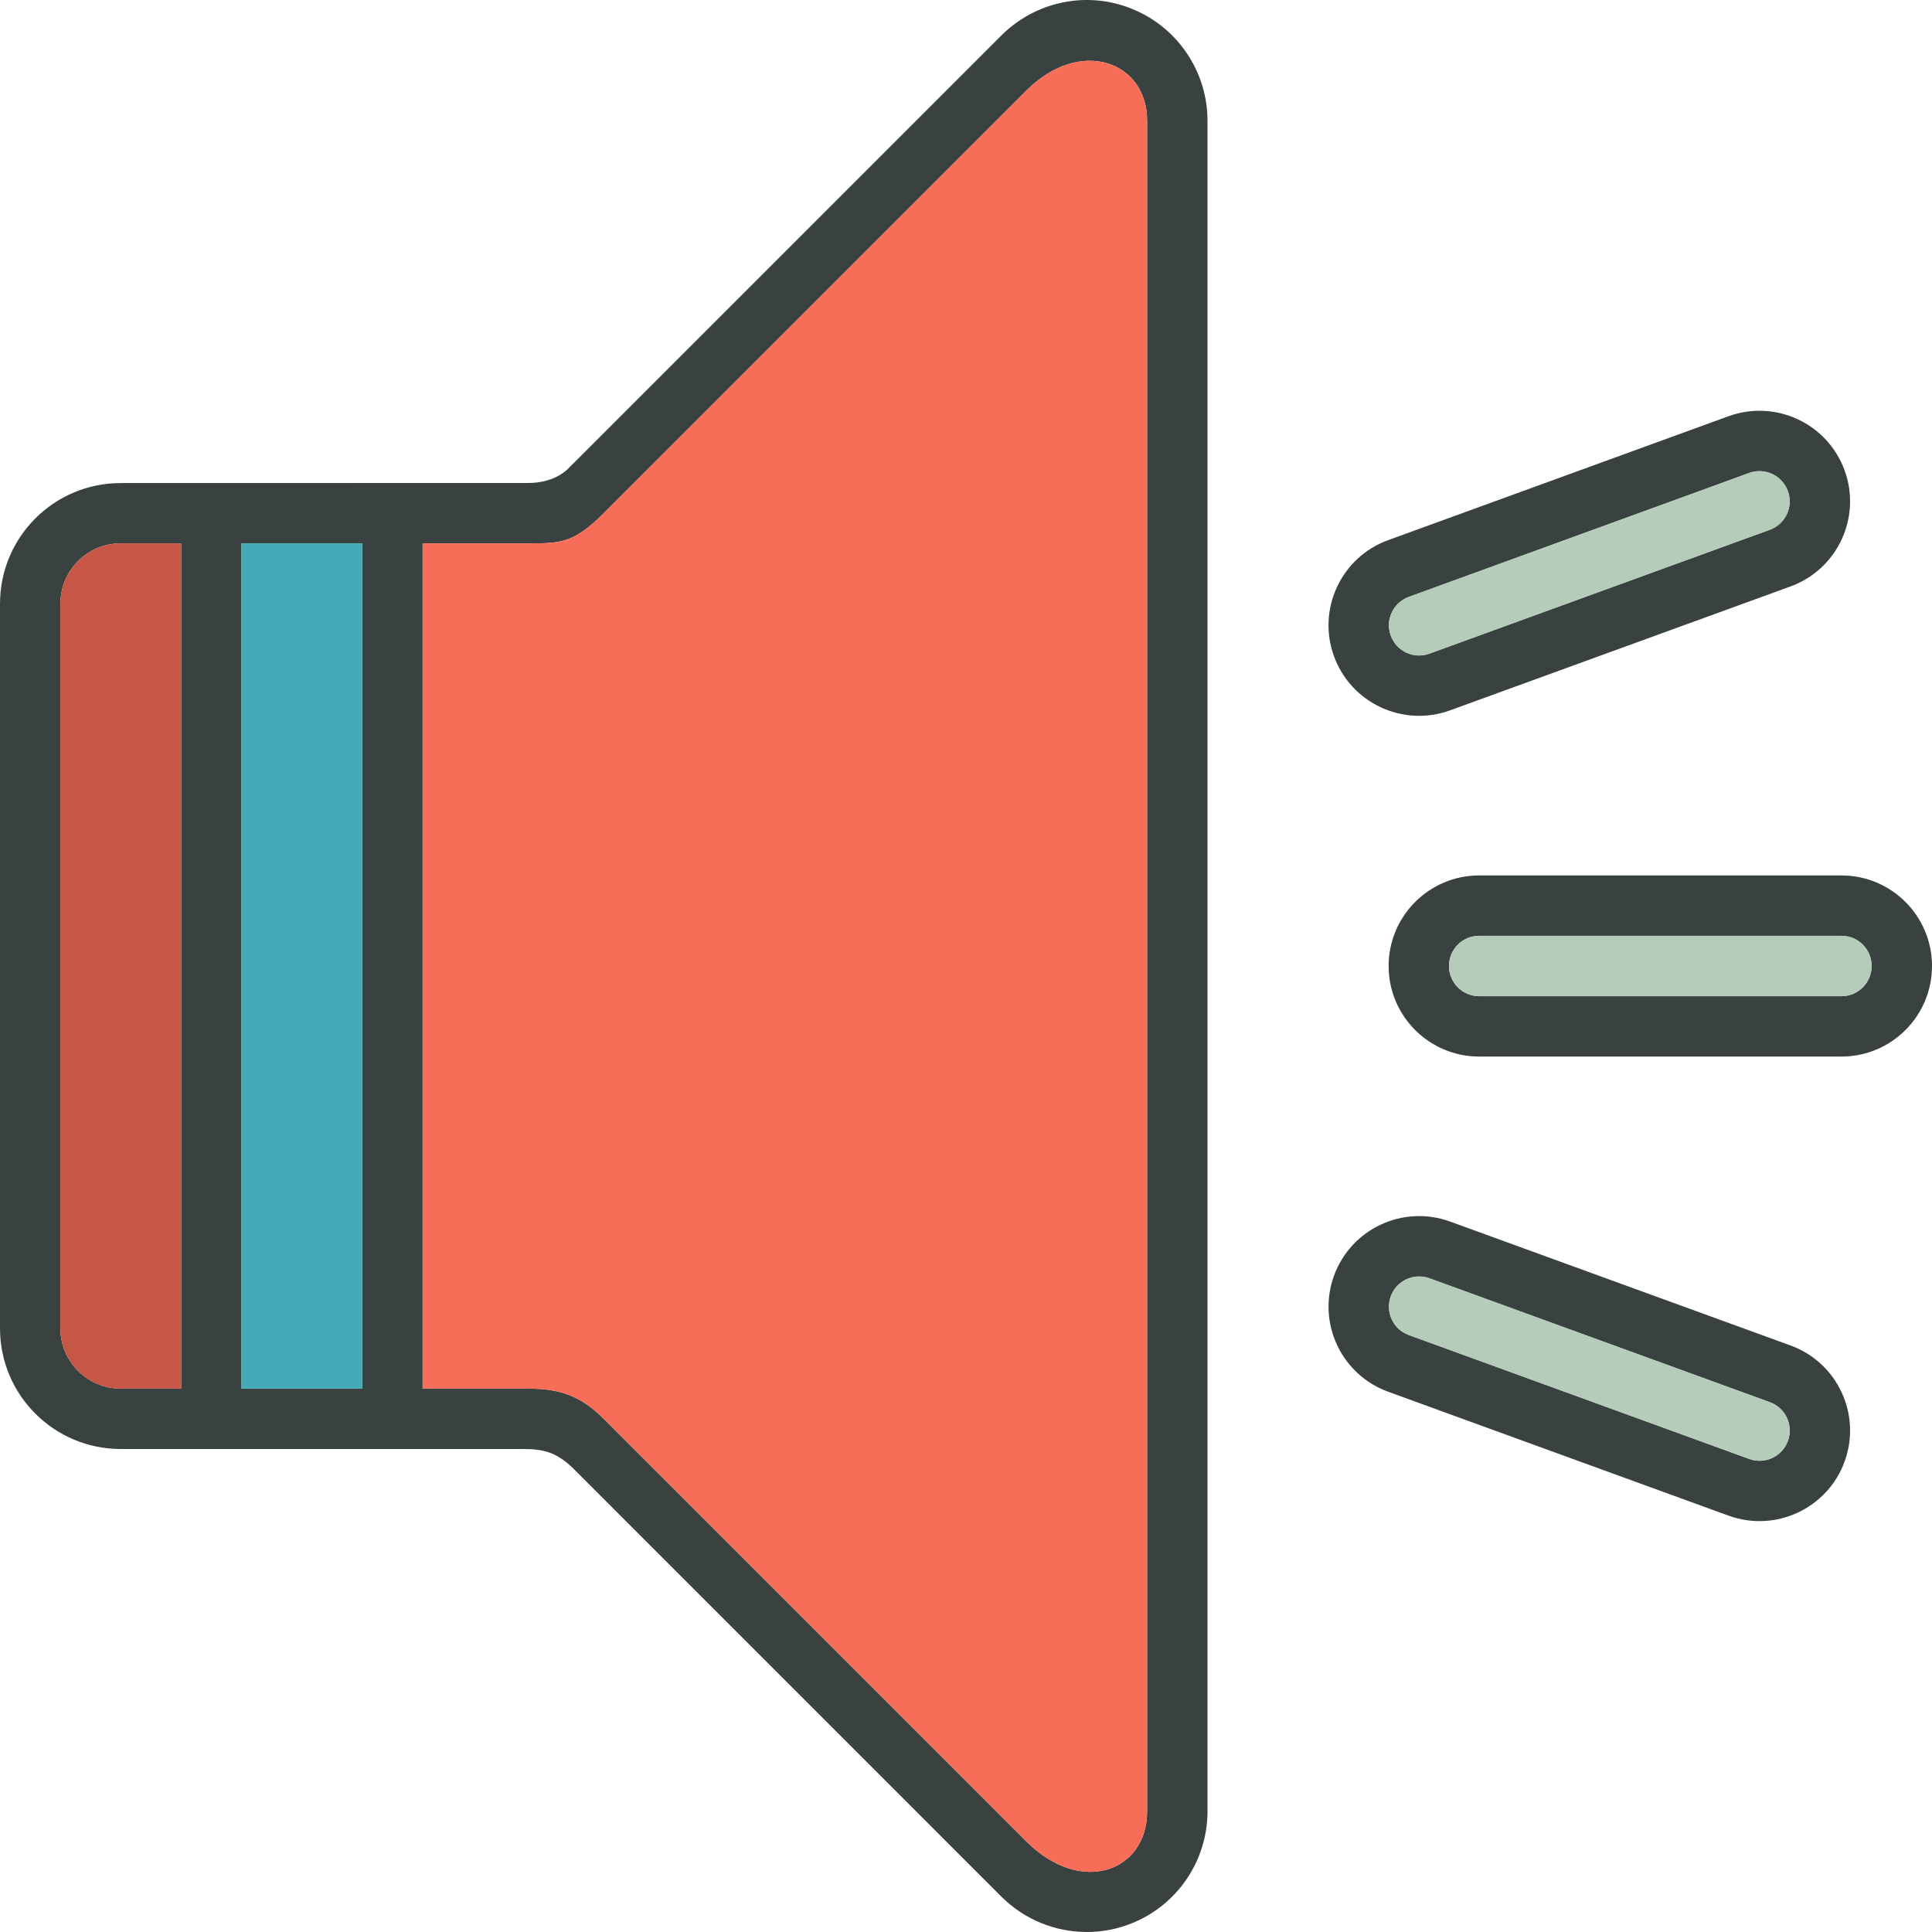
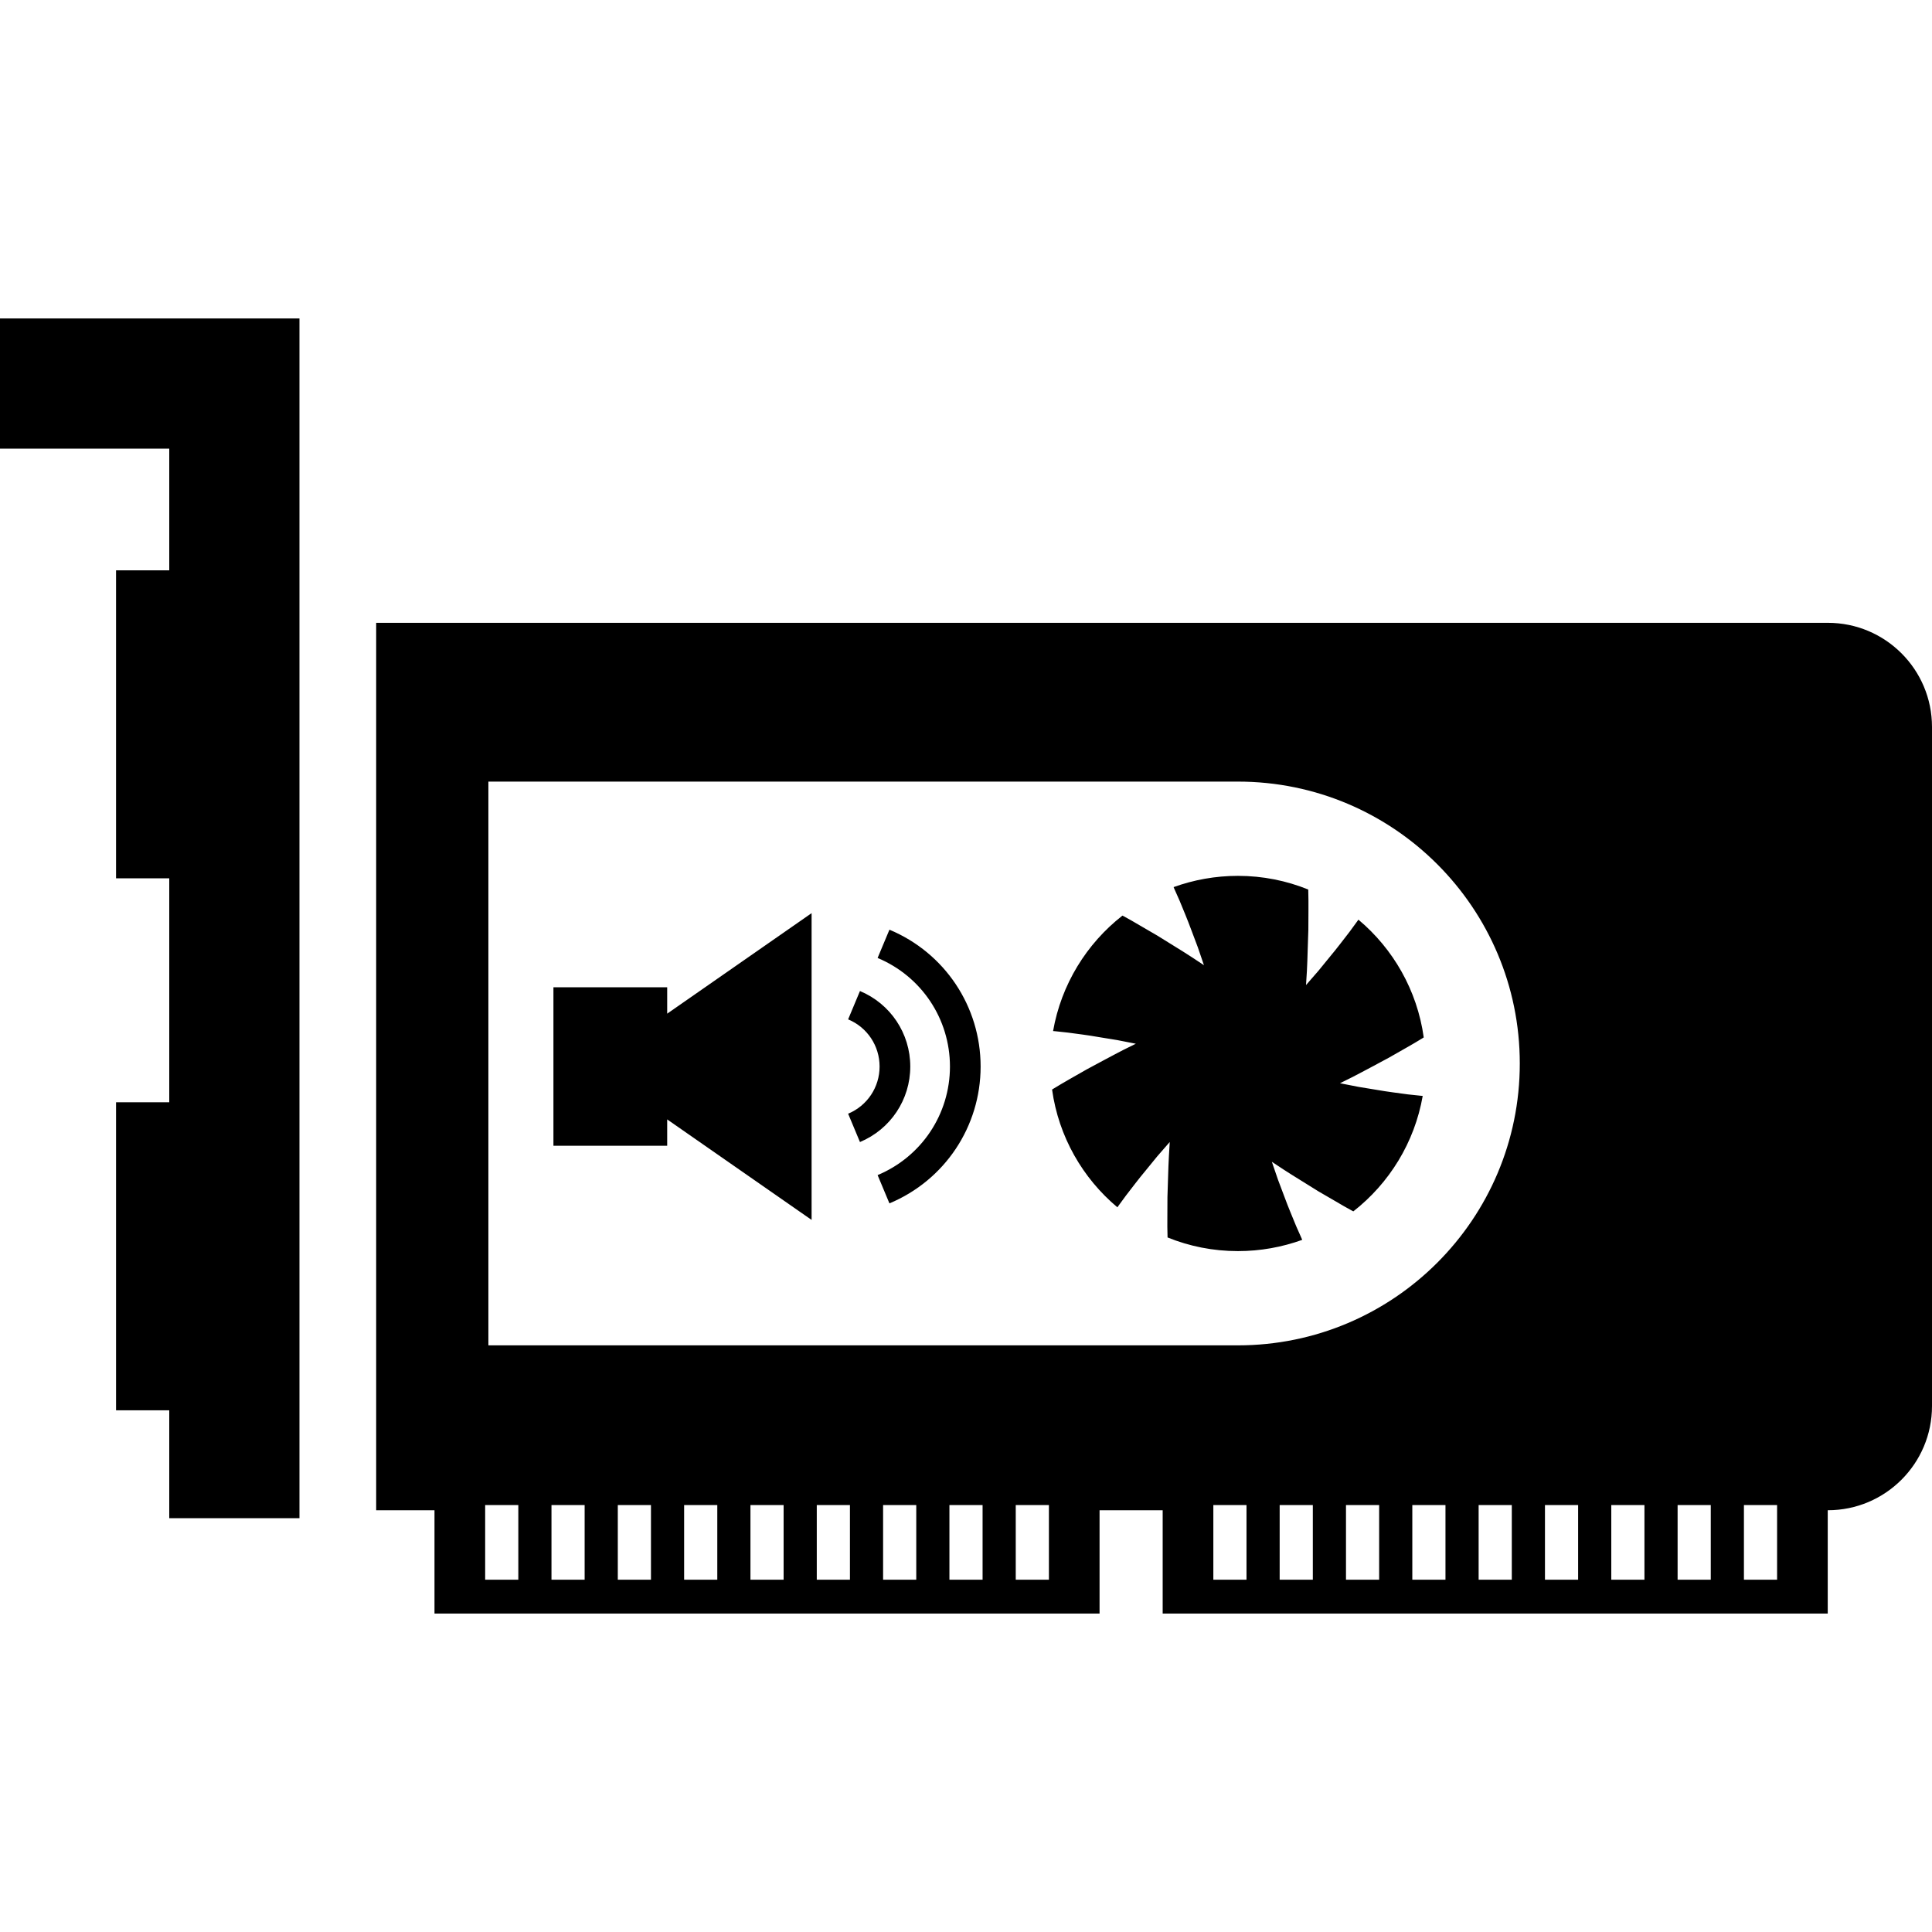
- <svg xmlns="http://www.w3.org/2000/svg" version="1.0" id="Layer_1" width="800px" height="800px" viewBox="0 0 64 64" enable-background="new 0 0 64 64" xml:space="preserve">
-   <g>
-     <g>
-       <path fill="#394240" d="M61,29H49c-1.657,0-3,1.344-3,3s1.343,3,3,3h12c1.657,0,3-1.344,3-3S62.657,29,61,29z M61,33H49    c-0.553,0-1-0.447-1-1s0.447-1,1-1h12c0.553,0,1,0.447,1,1S61.553,33,61,33z" />
-       <path fill="#394240" d="M59.312,44.57l-11.275-4.104c-1.559-0.566-3.279,0.236-3.846,1.793c-0.566,1.555,0.235,3.277,1.793,3.844    l11.276,4.105c1.558,0.566,3.278-0.238,3.845-1.793C61.672,46.859,60.87,45.137,59.312,44.57z M59.227,47.732    c-0.189,0.52-0.763,0.785-1.281,0.598l-11.277-4.105c-0.52-0.189-0.786-0.762-0.598-1.281c0.189-0.52,0.763-0.787,1.282-0.598    l11.276,4.104C59.148,46.639,59.416,47.213,59.227,47.732z" />
-       <path fill="#394240" d="M48.036,23.531l11.276-4.104c1.557-0.566,2.359-2.289,1.793-3.844c-0.566-1.557-2.288-2.361-3.846-1.795    l-11.275,4.105c-1.559,0.566-2.36,2.289-1.794,3.846C44.757,23.295,46.479,24.098,48.036,23.531z M46.668,19.773l11.276-4.105    c0.519-0.188,1.093,0.08,1.281,0.6c0.189,0.52-0.078,1.092-0.597,1.281l-11.277,4.104c-0.52,0.189-1.093-0.078-1.281-0.598    C45.881,20.535,46.148,19.963,46.668,19.773z" />
-       <path fill="#394240" d="M37.531,0.307c-1.492-0.625-3.211-0.277-4.359,0.867L18.859,15.486c0,0-0.422,0.514-1.359,0.514    C16.293,16,4,16.002,4,16.002c-2.211,0-4,1.789-4,4V44c0,2.211,1.789,4,4,4c0,0,12.688,0,13.344,0s1.107,0.107,1.671,0.67    c0.563,0.564,14.157,14.158,14.157,14.158C33.938,63.594,34.961,64,36,64c0.516,0,1.035-0.098,1.531-0.305    C39.027,63.078,40,61.617,40,60V4.002C40,2.385,39.027,0.924,37.531,0.307z M6,46H4c-1.104,0-2-0.896-2-2V20c0-1.105,0.896-2,2-2    h2V46z M12,46H8V18h4V46z M38,60c0,2-2.188,2.812-4,1c-1.109-1.109-14-14-14-14c-0.75-0.75-1.437-1-2.499-1H14V18h3.501    C18.563,18,19,18,20,17c0,0,12.766-12.766,14-14c1.781-1.782,4-0.97,4,1C38,5.062,38,58.938,38,60z" />
-     </g>
-     <rect x="8" y="18" fill="#45AAB8" width="4" height="28" />
-     <g>
-       <path fill="#F76D57" d="M2,20v24c0,1.104,0.896,2,2,2h2V18H4C2.896,18,2,18.895,2,20z" />
-       <path fill="#F76D57" d="M34,3c-1.234,1.233-14,14-14,14c-1,1-1.437,1-2.499,1H14v28h3.501c1.062,0,1.749,0.25,2.499,1    c0,0,12.891,12.891,14,14c1.812,1.812,4,1,4-1c0-1.062,0-54.938,0-56C38,2.031,35.781,1.218,34,3z" />
-     </g>
-     <g>
-       <path fill="#B4CCB9" d="M47.352,21.652l11.277-4.104c0.519-0.189,0.786-0.762,0.597-1.281c-0.188-0.52-0.763-0.787-1.281-0.6    l-11.276,4.105c-0.52,0.189-0.787,0.762-0.598,1.281C46.259,21.574,46.832,21.842,47.352,21.652z" />
-       <path fill="#B4CCB9" d="M61,31H49c-0.553,0-1,0.447-1,1s0.447,1,1,1h12c0.553,0,1-0.447,1-1S61.553,31,61,31z" />
-       <path fill="#B4CCB9" d="M58.629,46.449l-11.276-4.104c-0.52-0.189-1.093,0.078-1.282,0.598c-0.188,0.52,0.078,1.092,0.598,1.281    l11.277,4.105c0.519,0.188,1.092-0.078,1.281-0.598S59.148,46.639,58.629,46.449z" />
-     </g>
-     <path opacity="0.2" d="M2,20v24c0,1.104,0.896,2,2,2h2V18H4C2.896,18,2,18.895,2,20z" />
-   </g>
+ <svg xmlns="http://www.w3.org/2000/svg" fill="#000000" height="800px" width="800px" version="1.1" id="Capa_1" viewBox="0 0 233.039 233.039" xml:space="preserve">
+   <path d="M220.476,75.125H45.375v107.041h7.034v12.46h80.221v-12.46h7.612v12.46h80.221v-12.46h0.013  c6.939,0,12.563-5.628,12.563-12.566V87.687C233.039,80.749,227.415,75.125,220.476,75.125z M62.52,190.542h-4v-9h4V190.542z   M70.52,190.542h-4v-9h4V190.542z M78.52,190.542h-4v-9h4V190.542z M86.52,190.542h-4v-9h4V190.542z M94.52,190.542h-4v-9h4V190.542  z M102.52,190.542h-4v-9h4V190.542z M110.52,190.542h-4v-9h4V190.542z M118.52,190.542h-4v-9h4V190.542z M126.52,190.542h-4v-9h4  V190.542z M150.354,190.542h-4v-9h4V190.542z M158.354,190.542h-4v-9h4V190.542z M166.354,190.542h-4v-9h4V190.542z   M174.354,190.542h-4v-9h4V190.542z M182.354,190.542h-4v-9h4V190.542z M149.318,162.277H58.91v-68h90.408c18.774,0,34,15.228,34,34  C183.318,147.048,168.093,162.277,149.318,162.277z M190.354,190.542h-4v-9h4V190.542z M198.354,190.542h-4v-9h4V190.542z   M206.354,190.542h-4v-9h4V190.542z M214.354,190.542h-4v-9h4V190.542z M20.416,132.958v-27.013h-6.418V68.792h6.418V54.118H0  V38.413h36.121v144.713H20.416v-13.012h-6.418v-37.155H20.416z M163.154,129.904c-0.516,0.259-1.025,0.509-1.527,0.758  c0.004,0,0.008,0,0.012,0c0.746,0.148,1.5,0.297,2.234,0.438c0.734,0.125,1.461,0.241,2.16,0.355c0.701,0.113,1.375,0.235,2.01,0.31  c0.635,0.082,1.232,0.165,1.783,0.241c0.545,0.056,1.041,0.105,1.482,0.157c0.1,0.002,0.201,0.016,0.3,0.028  c-0.983,5.631-4.044,10.544-8.367,13.924c-0.048-0.021-0.095-0.049-0.144-0.074c-0.648-0.342-1.305-0.73-1.981-1.128  c-0.679-0.397-1.38-0.798-2.091-1.214c-0.697-0.438-1.398-0.872-2.105-1.31c-0.705-0.443-1.414-0.864-2.09-1.316  c-0.484-0.319-0.953-0.628-1.422-0.941c0.002,0,0.004,0.002,0.004,0.005c0.246,0.725,0.498,1.453,0.74,2.161  c0.26,0.691,0.522,1.383,0.773,2.05c0.248,0.66,0.486,1.297,0.738,1.893c0.24,0.592,0.472,1.144,0.682,1.659  c0.223,0.502,0.422,0.955,0.604,1.361c0.047,0.1,0.084,0.193,0.127,0.29c-2.42,0.875-5.031,1.358-7.758,1.358  c-3.006,0-5.866-0.584-8.488-1.648c0-0.055-0.001-0.105-0.002-0.166c-0.029-0.73-0.025-1.494-0.02-2.281  c0.004-0.781,0.006-1.596,0.01-2.424c0.025-0.808,0.051-1.645,0.078-2.469c0.032-0.835,0.045-1.657,0.098-2.47  c0.035-0.583,0.067-1.146,0.102-1.71c0,0.002-0.002,0.007-0.002,0.009c-0.504,0.585-1.004,1.159-1.498,1.719  c-0.475,0.585-0.94,1.146-1.389,1.701c-0.451,0.549-0.887,1.075-1.27,1.583c-0.391,0.502-0.76,0.981-1.102,1.428  c-0.318,0.439-0.617,0.842-0.877,1.195c-0.059,0.084-0.119,0.172-0.176,0.252c-4.195-3.515-7.092-8.528-7.881-14.206  c0.049-0.036,0.094-0.058,0.146-0.091c0.617-0.386,1.279-0.763,1.961-1.159c0.682-0.39,1.387-0.791,2.1-1.197  c0.723-0.39,1.453-0.779,2.184-1.172c0.736-0.384,1.461-0.785,2.188-1.153c0.516-0.258,1.027-0.509,1.529-0.756  c-0.006,0-0.008,0-0.012,0c-0.75-0.148-1.5-0.297-2.24-0.439c-0.734-0.123-1.461-0.238-2.162-0.352  c-0.697-0.113-1.369-0.236-2.004-0.313c-0.633-0.08-1.232-0.164-1.783-0.238c-0.543-0.056-1.041-0.107-1.48-0.16  c-0.104-0.001-0.207-0.015-0.305-0.026c0.986-5.63,4.045-10.546,8.367-13.925c0.051,0.022,0.094,0.05,0.146,0.073  c0.645,0.344,1.305,0.729,1.98,1.128c0.682,0.398,1.381,0.799,2.09,1.216c0.693,0.437,1.402,0.871,2.109,1.308  c0.703,0.443,1.408,0.864,2.088,1.318c0.479,0.316,0.951,0.626,1.417,0.936c-0.246-0.727-0.496-1.453-0.74-2.162  c-0.266-0.691-0.523-1.379-0.771-2.048c-0.25-0.662-0.49-1.298-0.738-1.896c-0.244-0.592-0.475-1.143-0.683-1.659  c-0.224-0.501-0.429-0.954-0.604-1.361c-0.045-0.1-0.09-0.192-0.127-0.29c2.422-0.873,5.031-1.358,7.76-1.358  c3,0,5.861,0.585,8.484,1.649c0.002,0.057,0.004,0.104,0.004,0.166c0.025,0.729,0.023,1.496,0.021,2.282  c-0.004,0.783-0.008,1.595-0.012,2.425c-0.025,0.809-0.053,1.645-0.082,2.469c-0.031,0.833-0.041,1.655-0.092,2.47  c-0.037,0.581-0.072,1.146-0.107,1.709c0.004-0.003,0.006-0.006,0.008-0.006c0.502-0.588,1.004-1.16,1.496-1.721  c0.475-0.586,0.939-1.147,1.389-1.701c0.453-0.551,0.888-1.077,1.27-1.583c0.391-0.503,0.76-0.983,1.104-1.43  c0.316-0.438,0.609-0.84,0.873-1.195c0.063-0.082,0.123-0.171,0.18-0.251c4.193,3.514,7.091,8.529,7.879,14.205  c-0.051,0.036-0.094,0.059-0.145,0.093c-0.617,0.388-1.279,0.761-1.967,1.159c-0.678,0.389-1.383,0.791-2.096,1.195  c-0.725,0.391-1.457,0.78-2.189,1.174C164.604,129.135,163.881,129.539,163.154,129.904z M80.477,122.268l17.418-12.122v37  l-17.418-12.122v3.18H66.755v-19.115h13.722V122.268z M103.729,137.753l-1.427-3.417c2.307-0.96,3.794-3.194,3.794-5.69  c0-2.496-1.487-4.731-3.794-5.69l1.427-3.417c3.685,1.538,6.069,5.114,6.069,9.107C109.799,132.639,107.415,136.215,103.729,137.753  z M118.283,128.646c0,7.238-4.317,13.714-10.999,16.506l-1.426-3.41c5.299-2.217,8.726-7.356,8.726-13.096  s-3.427-10.879-8.726-13.096l1.426-3.41C113.966,114.932,118.283,121.408,118.283,128.646z" />
</svg>
